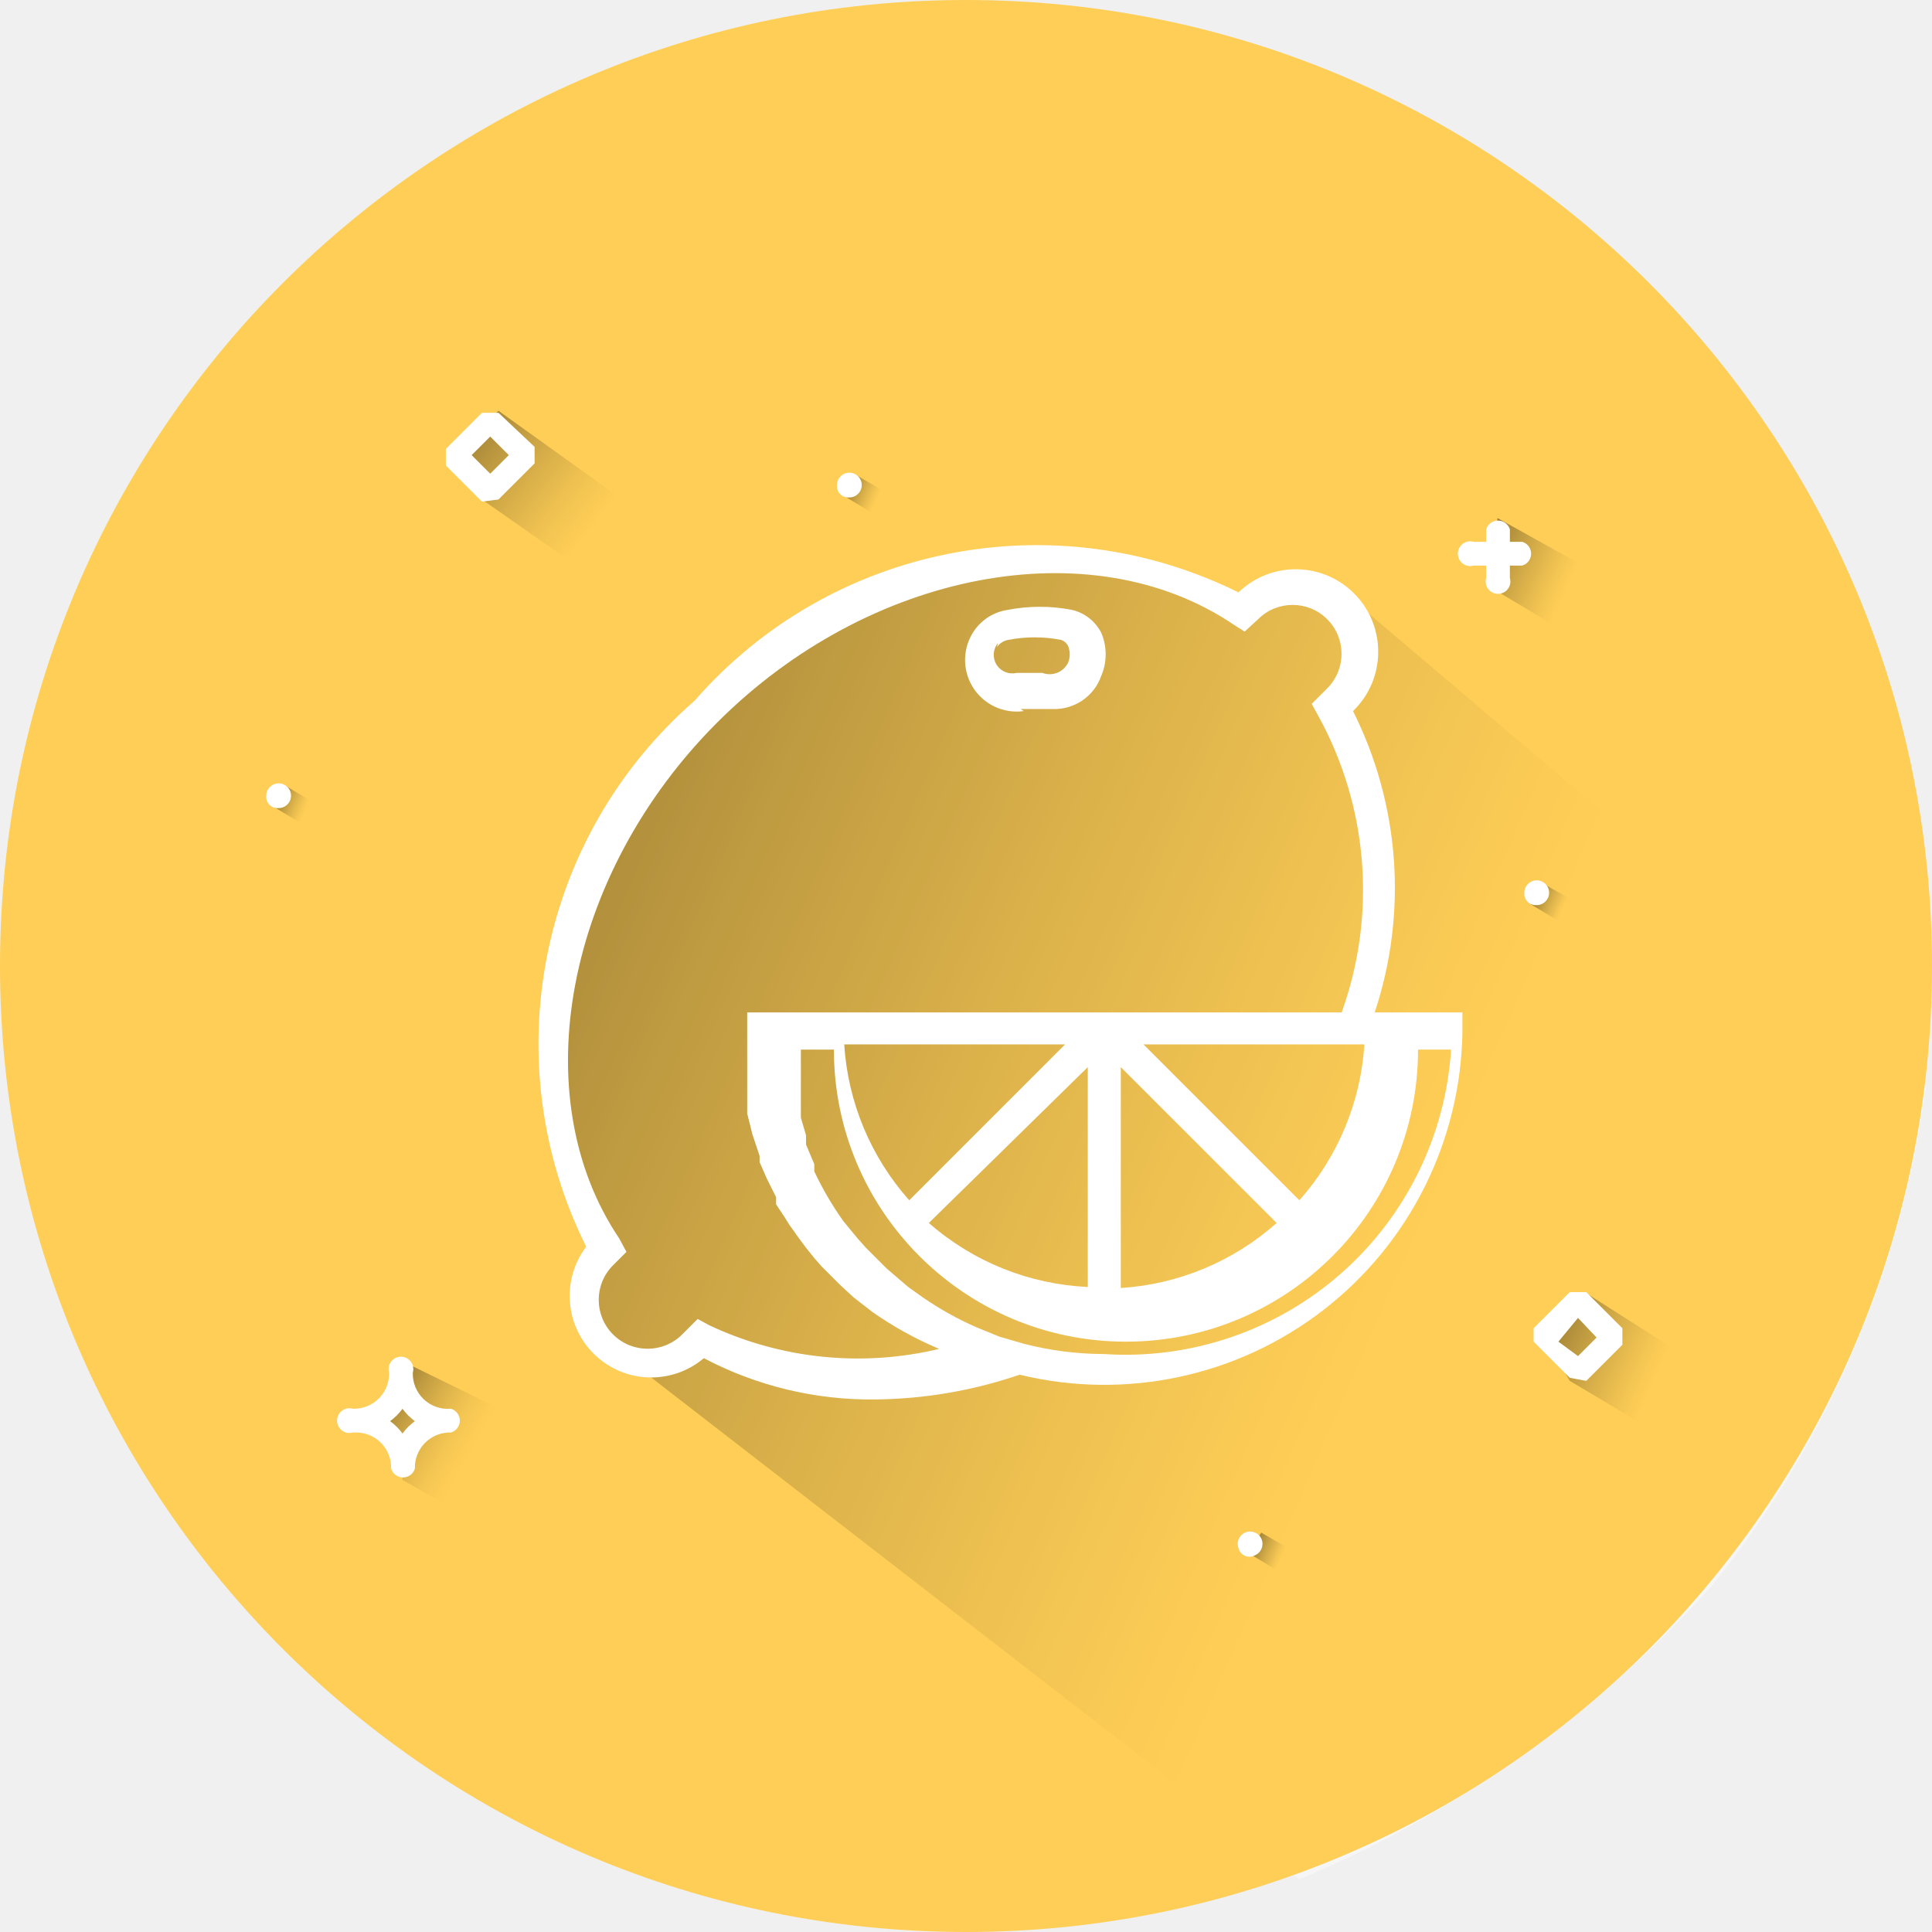
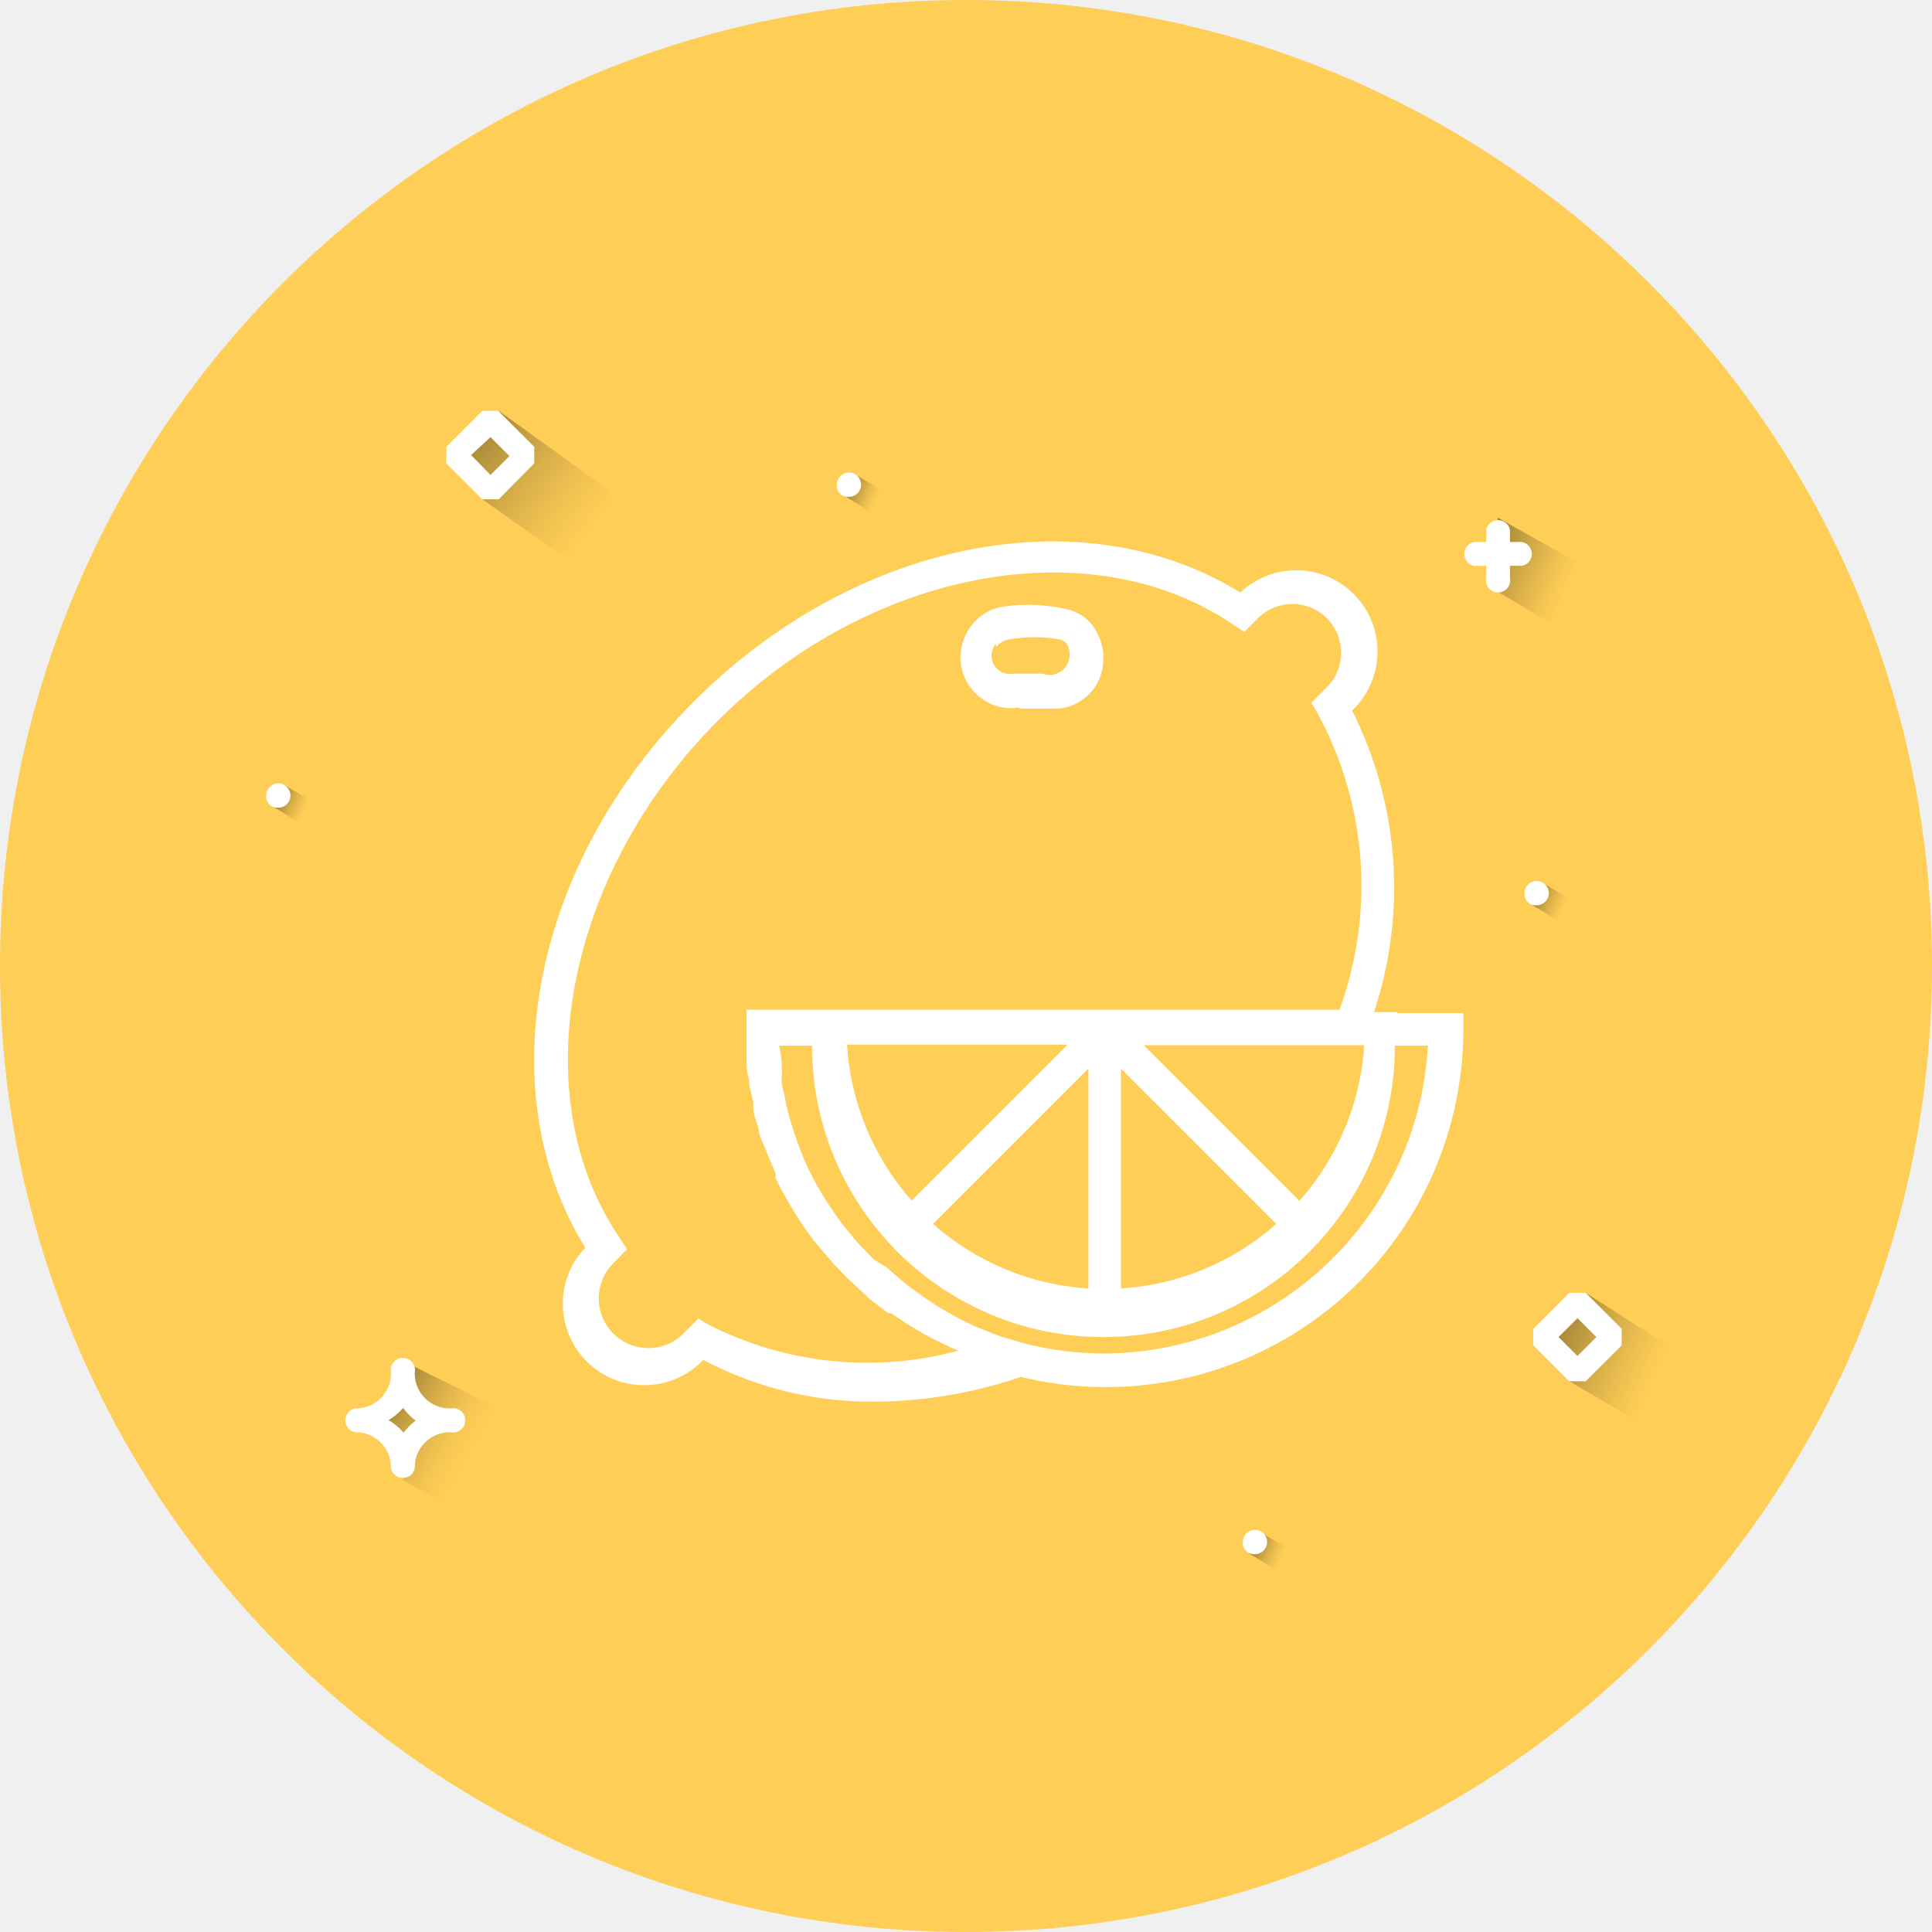
- <svg xmlns="http://www.w3.org/2000/svg" xmlns:xlink="http://www.w3.org/1999/xlink" viewBox="0 0 18.72 18.72">
+ <svg xmlns="http://www.w3.org/2000/svg" xmlns:xlink="http://www.w3.org/1999/xlink" viewBox="0 0 39.78 39.78">
  <defs>
-     <style>.cls-1{isolation:isolate;}.cls-2{fill:#ffce56;}.cls-3{opacity:0.4;fill:url(#linear-gradient);}.cls-10,.cls-11,.cls-12,.cls-3,.cls-4,.cls-6,.cls-7,.cls-8,.cls-9{mix-blend-mode:multiply;}.cls-10,.cls-11,.cls-12,.cls-4,.cls-6,.cls-7,.cls-8,.cls-9{opacity:0.5;}.cls-4{fill:url(#linear-gradient-2);}.cls-5{fill:#fff;}.cls-6{fill:url(#linear-gradient-3);}.cls-7{fill:url(#linear-gradient-4);}.cls-8{fill:url(#linear-gradient-5);}.cls-9{fill:url(#linear-gradient-6);}.cls-10{fill:url(#linear-gradient-7);}.cls-11{fill:url(#linear-gradient-8);}.cls-12{fill:url(#linear-gradient-9);}</style>
-     <linearGradient id="linear-gradient" x1="3.68" y1="8.01" x2="13.82" y2="12.43" gradientUnits="userSpaceOnUse">
-       <stop offset="0" />
-       <stop offset="0.02" stop-color="#060606" />
-       <stop offset="0.3" stop-color="#5d5d5d" />
-       <stop offset="0.55" stop-color="#a2a2a2" />
-       <stop offset="0.76" stop-color="#d5d5d5" />
-       <stop offset="0.91" stop-color="#f3f3f3" />
-       <stop offset="1" stop-color="#fff" />
-     </linearGradient>
-     <linearGradient id="linear-gradient-2" x1="4.2" y1="3.94" x2="5.75" y2="5.14" gradientUnits="userSpaceOnUse">
+     <style>.cls-1{isolation:isolate;}.cls-2{fill:#ffce56;}.cls-10,.cls-11,.cls-3,.cls-5,.cls-6,.cls-7,.cls-8,.cls-9{opacity:0.5;mix-blend-mode:multiply;}.cls-3{fill:url(#linear-gradient);}.cls-4{fill:#fff;}.cls-5{fill:url(#linear-gradient-2);}.cls-6{fill:url(#linear-gradient-3);}.cls-7{fill:url(#linear-gradient-4);}.cls-8{fill:url(#linear-gradient-5);}.cls-9{fill:url(#linear-gradient-6);}.cls-10{fill:url(#linear-gradient-7);}.cls-11{fill:url(#linear-gradient-8);}</style>
+     <linearGradient id="linear-gradient" x1="8.92" y1="8.38" x2="12.22" y2="10.93" gradientUnits="userSpaceOnUse">
      <stop offset="0" />
      <stop offset="0.14" stop-color="#2e2e2e" />
      <stop offset="0.38" stop-color="#777" />
      <stop offset="0.59" stop-color="#b1b1b1" />
      <stop offset="0.77" stop-color="#dcdcdc" />
      <stop offset="0.92" stop-color="#f5f5f5" />
      <stop offset="1" stop-color="#fff" />
    </linearGradient>
-     <linearGradient id="linear-gradient-3" x1="3.57" y1="13.53" x2="4.6" y2="14.11" gradientUnits="userSpaceOnUse">
+     <linearGradient id="linear-gradient-2" x1="7.59" y1="28.75" x2="9.77" y2="29.98" gradientUnits="userSpaceOnUse">
      <stop offset="0" />
      <stop offset="0.05" stop-color="#171717" />
      <stop offset="0.2" stop-color="#545454" />
      <stop offset="0.35" stop-color="#888" />
      <stop offset="0.5" stop-color="#b3b3b3" />
      <stop offset="0.64" stop-color="#d4d4d4" />
      <stop offset="0.77" stop-color="#ececec" />
      <stop offset="0.9" stop-color="#fafafa" />
      <stop offset="1" stop-color="#fff" />
    </linearGradient>
-     <linearGradient id="linear-gradient-4" x1="14.75" y1="12.8" x2="16.05" y2="13.37" xlink:href="#linear-gradient" />
-     <linearGradient id="linear-gradient-5" x1="14.17" y1="5.29" x2="15.18" y2="5.74" xlink:href="#linear-gradient" />
-     <linearGradient id="linear-gradient-6" x1="2.61" y1="7.71" x2="2.96" y2="7.86" xlink:href="#linear-gradient" />
-     <linearGradient id="linear-gradient-7" x1="8.14" y1="4.69" x2="8.5" y2="4.85" xlink:href="#linear-gradient" />
-     <linearGradient id="linear-gradient-8" x1="12.07" y1="14.95" x2="12.42" y2="15.1" xlink:href="#linear-gradient" />
-     <linearGradient id="linear-gradient-9" x1="14.8" y1="8.65" x2="15.15" y2="8.81" xlink:href="#linear-gradient" />
+     <linearGradient id="linear-gradient-3" x1="31.33" y1="27.2" x2="34.1" y2="28.4" gradientUnits="userSpaceOnUse">
+       <stop offset="0" />
+       <stop offset="0.02" stop-color="#060606" />
+       <stop offset="0.3" stop-color="#5d5d5d" />
+       <stop offset="0.55" stop-color="#a2a2a2" />
+       <stop offset="0.76" stop-color="#d5d5d5" />
+       <stop offset="0.91" stop-color="#f3f3f3" />
+       <stop offset="1" stop-color="#fff" />
+     </linearGradient>
+     <linearGradient id="linear-gradient-4" x1="30.1" y1="11.25" x2="32.26" y2="12.19" xlink:href="#linear-gradient-3" />
+     <linearGradient id="linear-gradient-5" x1="5.54" y1="16.37" x2="6.29" y2="16.7" xlink:href="#linear-gradient-3" />
+     <linearGradient id="linear-gradient-6" x1="17.3" y1="9.97" x2="18.05" y2="10.3" xlink:href="#linear-gradient-3" />
+     <linearGradient id="linear-gradient-7" x1="25.64" y1="31.75" x2="26.4" y2="32.08" xlink:href="#linear-gradient-3" />
+     <linearGradient id="linear-gradient-8" x1="31.44" y1="18.38" x2="32.2" y2="18.71" xlink:href="#linear-gradient-3" />
  </defs>
  <g class="cls-1">
    <g id="Layer_2" data-name="Layer 2">
      <g id="Capa_1" data-name="Capa 1">
-         <circle class="cls-2" cx="9.36" cy="9.36" r="9.36" />
-         <path class="cls-3" d="M6.21,13.27l6.38,4.94a11.13,11.13,0,0,0,4-2.85,9.69,9.69,0,0,0,2.07-4.83L13.08,5.79l-1.23-.06-1.66-.35-2,.48L6,7.83l-.68,2.56.46,1.68a.68.68,0,0,0-.08.69C6.18,13.56,6.21,13.27,6.21,13.27Z" />
-         <polygon class="cls-4" points="4.67 4.84 5.8 5.63 6.21 4.97 4.83 3.98 4.67 4.13 4.49 4.41 4.67 4.84" />
-         <path class="cls-5" d="M4.83,4.84l.35-.35V4.33L4.83,4H4.67l-.35.35v.16l.35.35Zm-.08-.61.18.18-.18.18-.18-.18Z" />
-         <polygon class="cls-6" points="3.9 14.34 4.77 14.83 5.33 13.89 3.9 13.19 3.9 13.53 3.56 13.76 3.9 14.01 3.9 14.34" />
-         <path class="cls-5" d="M3.44,13.88a.34.34,0,0,1,.35.35.12.12,0,0,0,.23,0,.34.34,0,0,1,.35-.35.12.12,0,0,0,0-.23A.34.34,0,0,1,4,13.3a.12.12,0,1,0-.23,0,.34.34,0,0,1-.35.35.12.12,0,1,0,0,.23Zm.46-.23a.54.54,0,0,0,.12.12.55.55,0,0,0-.12.12.55.55,0,0,0-.12-.12A.55.55,0,0,0,3.9,13.65Z" />
-         <polygon class="cls-7" points="15.21 13.38 16.27 14.01 16.64 13.34 15.37 12.53 14.97 12.96 15.21 13.38" />
-         <path class="cls-5" d="M15.37,13.38l.35-.35v-.16l-.35-.35h-.16l-.35.35V13l.35.35Zm-.08-.61.18.19-.18.18L15.1,13Z" />
-         <polygon class="cls-8" points="14.44 5.69 15.38 6.25 15.66 5.66 14.51 5.02 14.44 5.69" />
-         <path class="cls-5" d="M14.28,5.48h.12V5.6a.12.12,0,1,0,.23,0V5.48h.12a.12.12,0,0,0,0-.23h-.12V5.13a.12.12,0,0,0-.23,0v.12h-.12a.12.12,0,1,0,0,.23Z" />
-         <polygon class="cls-9" points="2.64 7.81 3.02 8.04 3.13 7.83 2.76 7.61 2.64 7.81" />
-         <path class="cls-5" d="M2.7,7.83a.12.12,0,1,0-.12-.12A.11.11,0,0,0,2.7,7.83Z" />
-         <polygon class="cls-10" points="8.17 4.8 8.55 5.03 8.67 4.82 8.29 4.6 8.17 4.8" />
-         <path class="cls-5" d="M8.23,4.82a.12.12,0,1,0-.12-.12A.11.11,0,0,0,8.23,4.82Z" />
-         <polygon class="cls-11" points="12.1 15.05 12.48 15.28 12.6 15.07 12.22 14.85 12.1 15.05" />
-         <path class="cls-5" d="M12.16,15.07A.12.12,0,1,0,12,15,.11.11,0,0,0,12.16,15.07Z" />
-         <polygon class="cls-12" points="14.83 8.76 15.21 8.99 15.32 8.77 14.95 8.56 14.83 8.76" />
-         <path class="cls-5" d="M14.89,8.77a.12.12,0,1,0-.12-.12A.11.11,0,0,0,14.89,8.77Z" />
-         <path class="cls-5" d="M13.54,9.81h-.22a3.82,3.82,0,0,0-.21-2.92A.79.79,0,0,0,12,5.74,4.4,4.4,0,0,0,6.73,6.79a4.41,4.41,0,0,0-1.05,5.29.79.79,0,0,0,1.14,1.08,3.47,3.47,0,0,0,1.66.4,4.45,4.45,0,0,0,1.4-.24A3.47,3.47,0,0,0,14.17,10V9.81h-.63ZM8.81,11.63a2.51,2.51,0,0,1-.63-1.51h2.14Zm1.73-1.29v2.13A2.51,2.51,0,0,1,9,11.85Zm.32,0,1.51,1.51a2.51,2.51,0,0,1-1.51.63Zm1.73,1.29-1.51-1.51h2.14A2.51,2.51,0,0,1,12.59,11.63ZM6.87,12.84l-.11-.06-.15.15a.47.47,0,1,1-.67-.67l.13-.13L6,12c-.93-1.38-.52-3.53.95-5s3.62-1.88,5-.95l.11.07L12.19,6a.47.47,0,0,1,.67.67l-.15.15.06.11A3.5,3.5,0,0,1,13,9.81H7.24V10c0,.08,0,.16,0,.23v.06c0,.07,0,.15,0,.22h0c0,.08,0,.15,0,.23v.05l.05.2v0l.07.21,0,.06.07.16,0,0,.09.18,0,.07.08.12.05.08.1.14.06.08.08.1.07.08.12.12.06.06.13.12,0,0,.18.14,0,0a3.45,3.45,0,0,0,.65.36A3.38,3.38,0,0,1,6.87,12.84Zm3.83.28a3.14,3.14,0,0,1-.78-.1l-.24-.07h0l-.22-.09h0a3.15,3.15,0,0,1-.52-.29l-.14-.1-.07-.06-.14-.12-.06-.06-.14-.14L8.31,12l-.14-.17,0,0a3.15,3.15,0,0,1-.28-.48l0-.07-.08-.19,0-.09-.05-.17,0-.1c0-.06,0-.12,0-.19l0-.09c0-.09,0-.19,0-.28h.32a2.83,2.83,0,0,0,5.66,0h.32A3.16,3.16,0,0,1,10.7,13.12Z" />
-         <path class="cls-5" d="M9.89,6.87h.31a.48.48,0,0,0,.47-.32.53.53,0,0,0,0-.42.43.43,0,0,0-.28-.22,1.64,1.64,0,0,0-.63,0,.48.48,0,0,0-.32.2.5.5,0,0,0,.48.78Zm-.23-.6a.17.17,0,0,1,.11-.07,1.34,1.34,0,0,1,.51,0,.12.12,0,0,1,.07.06.22.22,0,0,1,0,.16h0a.2.2,0,0,1-.25.1H9.85a.18.18,0,0,1-.18-.29Z" />
+         <circle class="cls-2" cx="19.89" cy="19.89" r="19.89" />
+         <polygon class="cls-3" points="9.93 10.28 12.32 11.97 13.2 10.57 10.27 8.46 9.93 8.76 9.53 9.37 9.93 10.28" />
+         <path class="cls-4" d="M10.27,10.28,11,9.54V9.2l-.74-.74H9.93l-.74.74v.34l.74.74ZM10.1,9l.39.39-.39.39L9.7,9.37Z" />
+         <polygon class="cls-5" points="8.29 30.47 10.13 31.51 11.32 29.52 8.29 28.02 8.29 28.75 7.56 29.24 8.29 29.76 8.29 30.47" />
+         <path class="cls-4" d="M7.31,29.49a.72.72,0,0,1,.74.74.25.25,0,0,0,.49,0,.72.72,0,0,1,.74-.74.25.25,0,1,0,0-.49.72.72,0,0,1-.74-.74.25.25,0,1,0-.49,0,.72.72,0,0,1-.74.74.25.25,0,0,0,0,.49Zm1-.49a1.16,1.16,0,0,0,.25.25,1.16,1.16,0,0,0-.25.25A1.17,1.17,0,0,0,8,29.24,1.17,1.17,0,0,0,8.29,29Z" />
+         <polygon class="cls-6" points="32.31 28.44 34.57 29.76 35.35 28.35 32.65 26.62 31.8 27.53 32.31 28.44" />
+         <path class="cls-4" d="M32.65,28.44l.74-.74v-.34l-.74-.74h-.34l-.74.74v.34l.74.74Zm-.17-1.3.39.39-.39.39-.39-.39Z" />
+         <polygon class="cls-7" points="30.68 12.09 32.69 13.28 33.28 12.03 30.84 10.66 30.68 12.09" />
+         <path class="cls-4" d="M30.35,11.65h.25v.25a.25.25,0,1,0,.49,0v-.25h.25a.25.25,0,0,0,0-.49h-.25v-.25a.25.25,0,0,0-.49,0v.25h-.25a.25.25,0,0,0,0,.49Z" />
+         <polygon class="cls-8" points="5.61 16.6 6.41 17.09 6.66 16.63 5.86 16.17 5.61 16.6" />
+         <path class="cls-4" d="M5.73,16.63a.25.25,0,1,0-.25-.25A.23.23,0,0,0,5.73,16.63Z" />
+         <polygon class="cls-9" points="17.37 10.2 18.17 10.69 18.42 10.24 17.62 9.78 17.37 10.2" />
+         <path class="cls-4" d="M17.48,10.23a.25.25,0,1,0-.25-.25A.23.23,0,0,0,17.48,10.23Z" />
+         <polygon class="cls-10" points="25.71 31.98 26.52 32.47 26.76 32.02 25.96 31.56 25.71 31.98" />
+         <path class="cls-4" d="M25.84,32a.25.25,0,1,0-.25-.25A.23.23,0,0,0,25.84,32Z" />
+         <polygon class="cls-11" points="31.51 18.61 32.32 19.1 32.56 18.64 31.76 18.18 31.51 18.61" />
+         <path class="cls-4" d="M31.64,18.64a.25.25,0,1,0-.25-.25A.23.23,0,0,0,31.64,18.64Z" />
+         <path class="cls-4" d="M28.77,20.84h-.48a8.12,8.12,0,0,0-.45-6.21,1.67,1.67,0,0,0-2.3-2.43c-3.24-2-7.92-1.09-11.25,2.24s-4.24,8-2.24,11.25A1.67,1.67,0,0,0,14.48,28a7.38,7.38,0,0,0,3.54.86,9.44,9.44,0,0,0,3-.51,7.36,7.36,0,0,0,9.11-7.16v-.33H28.77Zm-10,3.88a5.34,5.34,0,0,1-1.33-3.21h4.54ZM22.41,22v4.53a5.33,5.33,0,0,1-3.2-1.33Zm.67,0,3.2,3.2a5.33,5.33,0,0,1-3.2,1.33Zm3.68,2.73-3.21-3.21h4.54A5.34,5.34,0,0,1,26.76,24.72ZM14.6,27.28l-.22-.13-.32.32A1,1,0,1,1,12.64,26l.27-.28-.15-.23c-2-2.93-1.11-7.5,2-10.63s7.69-4,10.63-2l.23.15.28-.28a1,1,0,0,1,1.42,1.42l-.32.32.13.22a7.43,7.43,0,0,1,.45,6.1H15.37v.34c0,.17,0,.33,0,.5v.12c0,.16,0,.31.05.47v0c0,.16.06.32.09.48l0,.11c0,.14.07.29.11.43v0c0,.15.1.3.15.44l.05.13.15.35,0,.1c.06.13.13.26.2.38l.09.16.16.26.11.17.21.29.13.16.18.21.15.17.25.26.13.12.27.25.06.06.38.29.06,0a7.32,7.32,0,0,0,1.38.77A7.18,7.18,0,0,1,14.6,27.28Zm8.14.59a6.67,6.67,0,0,1-1.65-.21l-.51-.15h0l-.48-.19,0,0a6.71,6.71,0,0,1-1.09-.62l-.29-.21-.16-.13-.3-.26L18,25.94l-.29-.3-.11-.12-.29-.36-.07-.1a6.7,6.7,0,0,1-.6-1l-.06-.14c-.06-.13-.11-.26-.16-.4l-.07-.2q-.06-.18-.11-.37l-.06-.22c0-.13-.06-.26-.08-.4s0-.13,0-.2,0-.4-.06-.6h.68a6,6,0,0,0,12,0h.68A6.71,6.71,0,0,1,22.74,27.87Z" />
+         <path class="cls-4" d="M21,14.59l.15,0h.51a1,1,0,0,0,1-.68,1.13,1.13,0,0,0-.08-.9.91.91,0,0,0-.59-.46,3.49,3.49,0,0,0-1.33-.06,1,1,0,0,0-.68.42,1.05,1.05,0,0,0,1,1.66Zm-.48-1.27a.36.36,0,0,1,.24-.15,2.85,2.85,0,0,1,1.08,0,.25.25,0,0,1,.15.13.46.46,0,0,1,0,.35h0a.42.42,0,0,1-.53.22h0l-.1,0h-.3l-.18,0a.38.38,0,0,1-.38-.61Z" />
      </g>
    </g>
  </g>
</svg>
